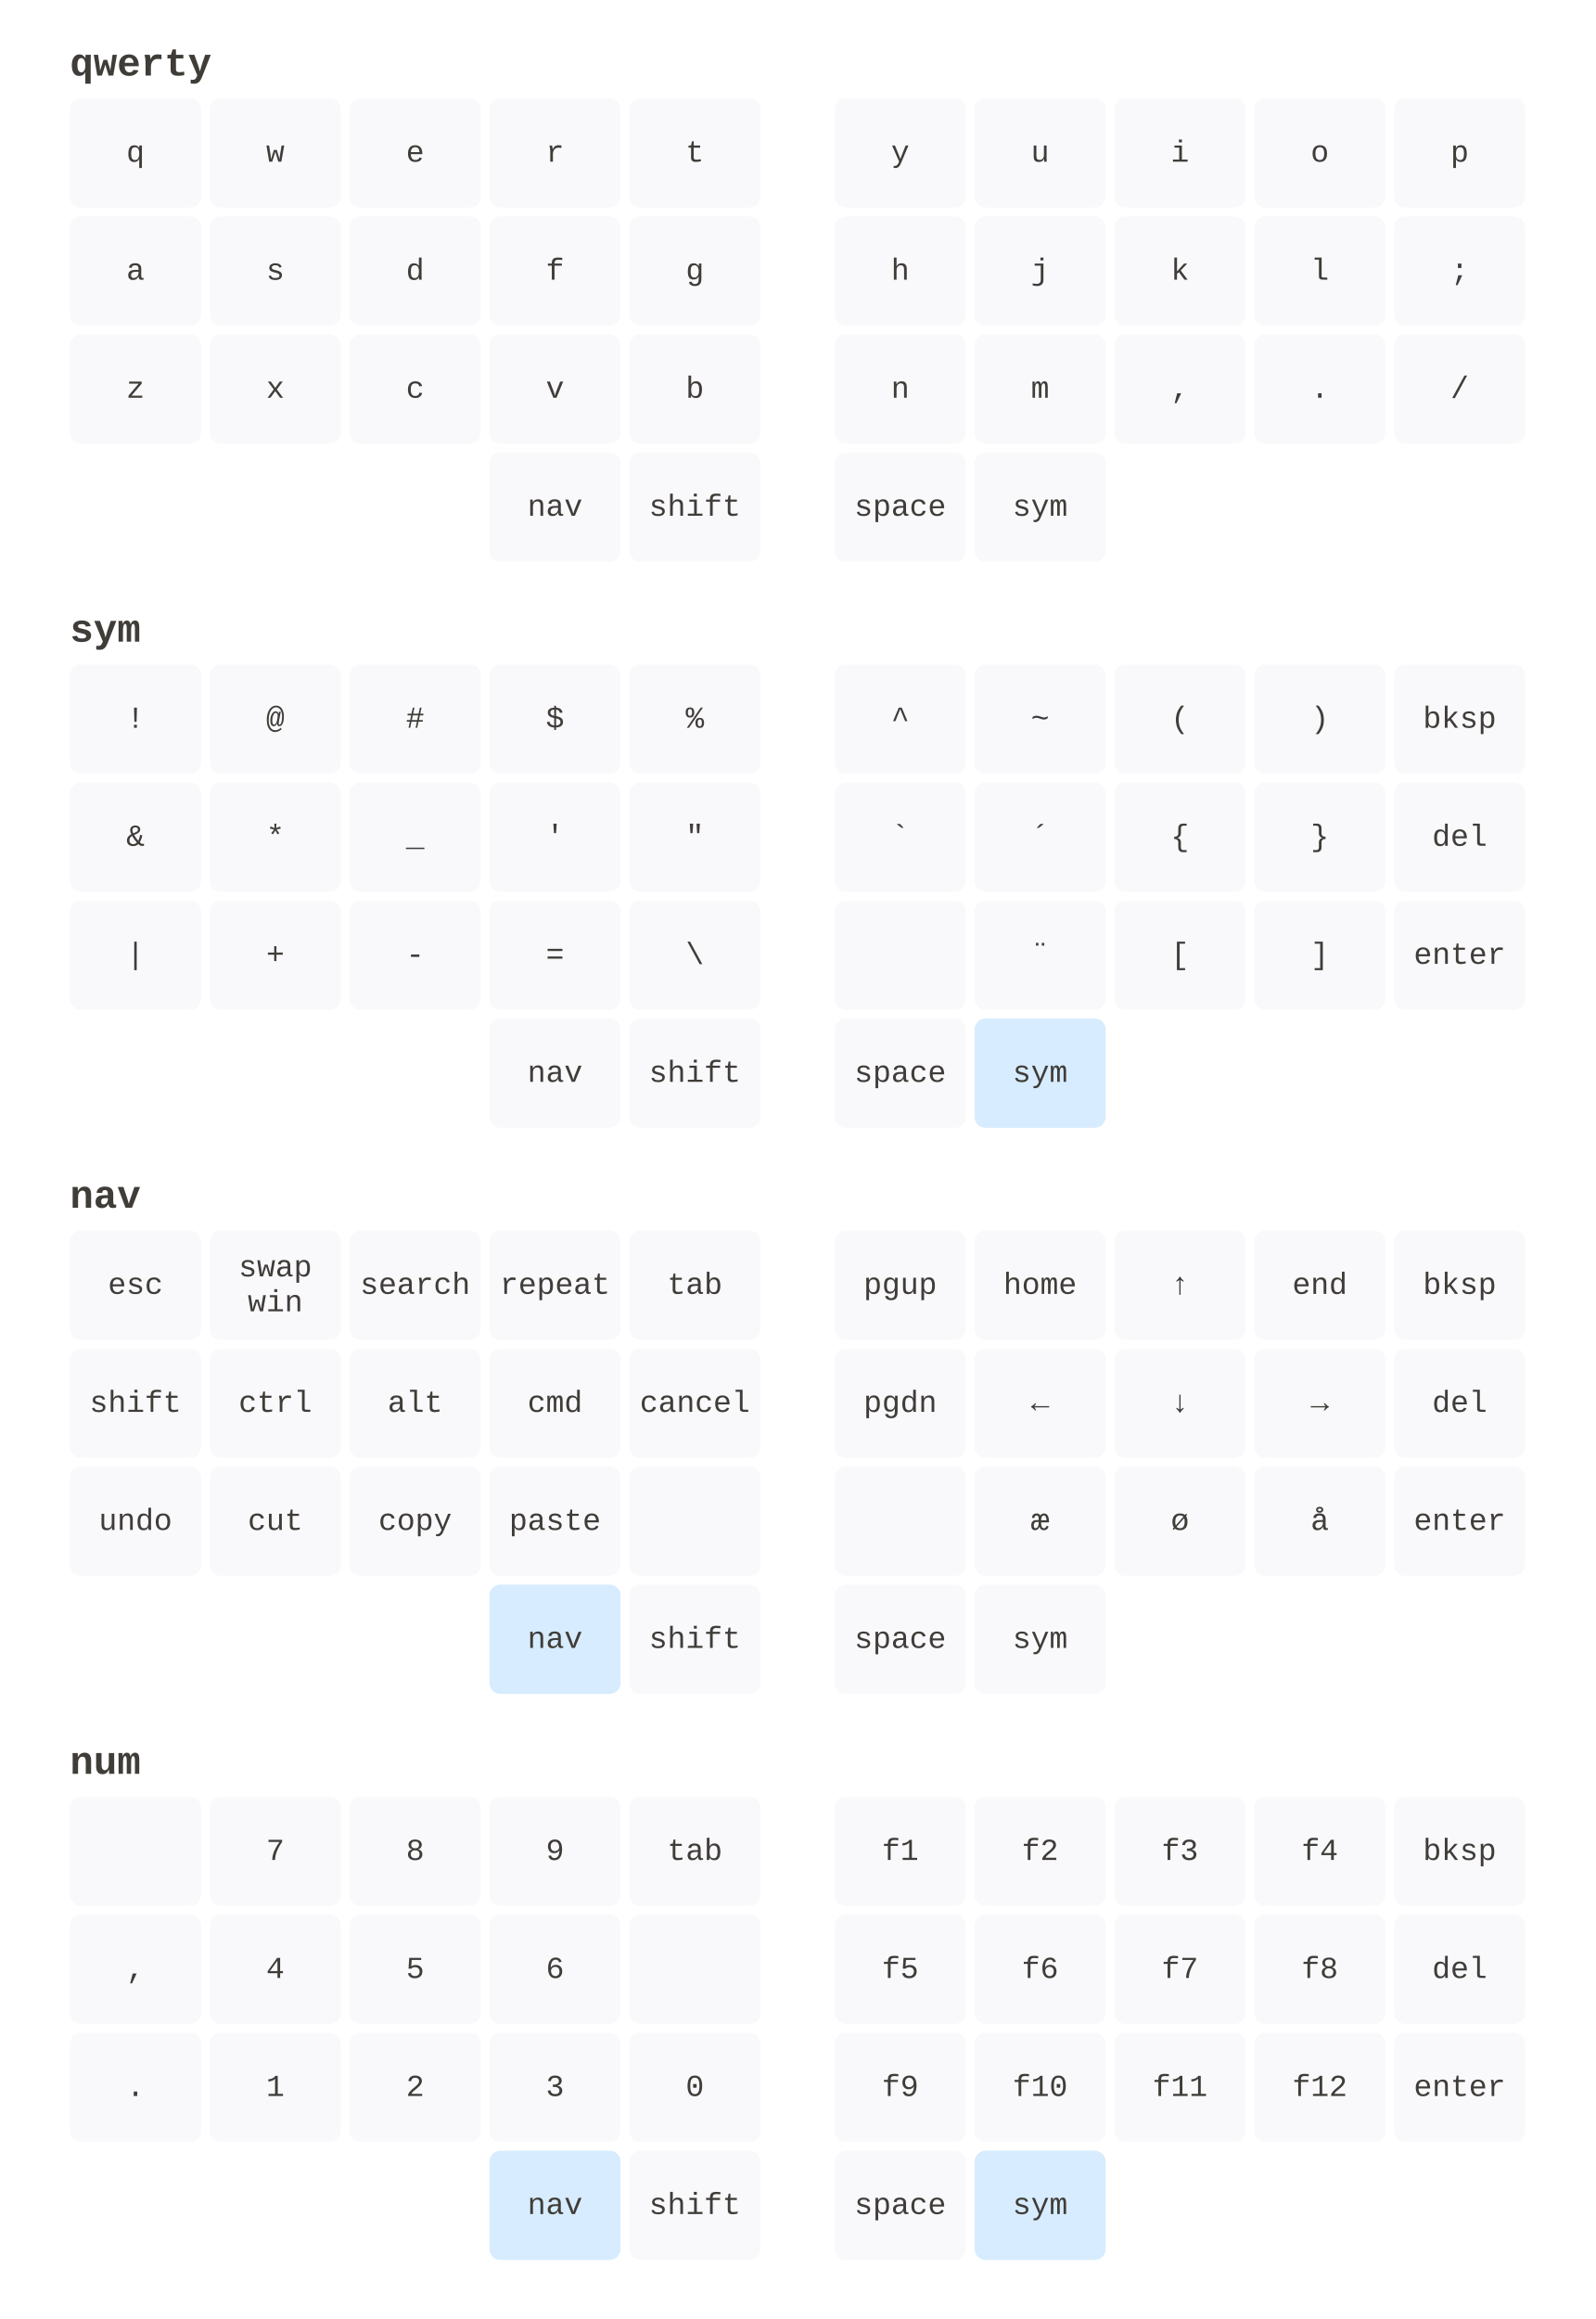
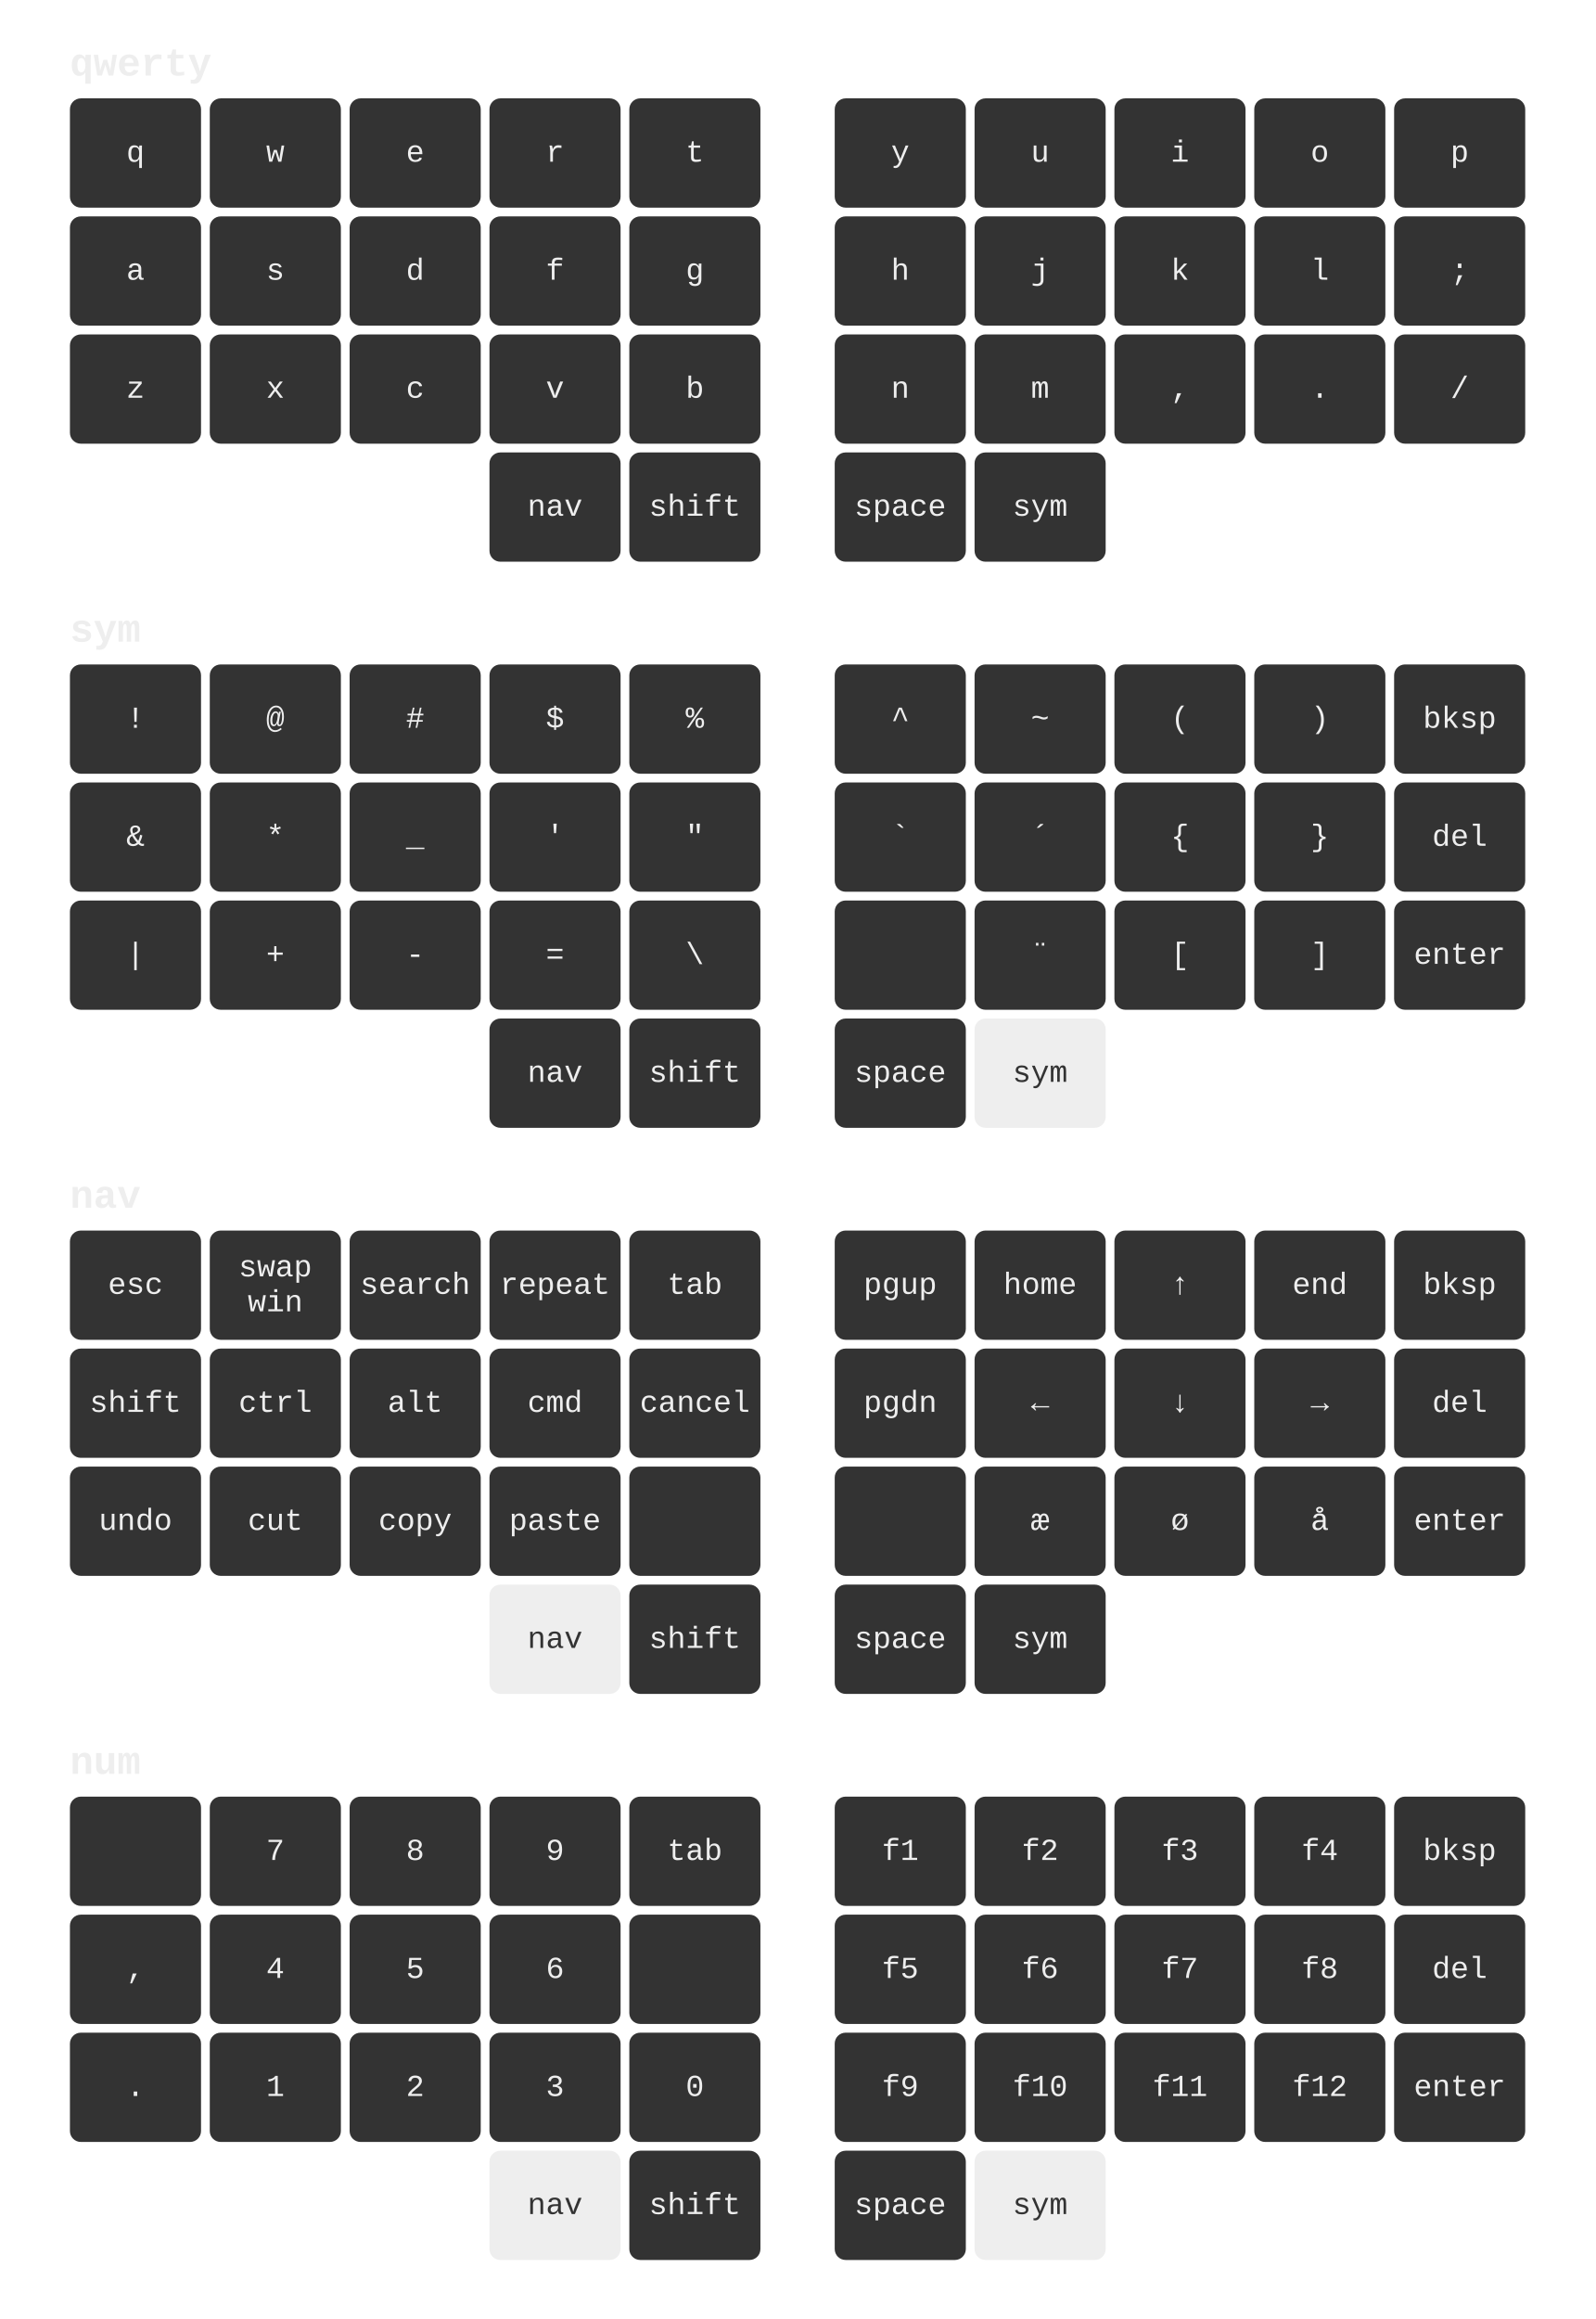
<svg xmlns="http://www.w3.org/2000/svg" width="730" height="1061" viewBox="0 0 730 1061">
  <style>
svg {
    font-family: SFMono-Regular,Consolas,Liberation Mono,Menlo,monospace;
    font-size: 14px;
    font-kerning: normal;
    text-rendering: optimizeLegibility;
+     background-color: #111111;
}
rect {
-     fill: #F9F9FC;
+     fill: #333333;
}
text {
-     fill: #403d39;
+     fill: #eeeeee;
    text-anchor: middle;
    dominant-baseline: middle;
}
- .hold {
-     fill: #D7ECFE;
+ rect.hold {
+     fill: #eeeeee;
+ }
+ text.hold {
+     fill: #333333;
}
.layer {
-     fill: #403d39;
+     fill: #eeeeee;
    text-anchor: start;
    dominant-baseline: hanging;
    font-weight: bold;
    font-size: 18px;
}
</style>
  <text x="32" y="25" class="layer">qwerty</text>
  <rect x="32" y="45" width="60" height="50" rx="5" ry="5" />
  <text x="62" y="70">q</text>
  <rect x="96" y="45" width="60" height="50" rx="5" ry="5" />
  <text x="126" y="70">w</text>
  <rect x="160" y="45" width="60" height="50" rx="5" ry="5" />
  <text x="190" y="70">e</text>
  <rect x="224" y="45" width="60" height="50" rx="5" ry="5" />
  <text x="254" y="70">r</text>
  <rect x="288" y="45" width="60" height="50" rx="5" ry="5" />
  <text x="318" y="70">t</text>
  <rect x="32" y="99" width="60" height="50" rx="5" ry="5" />
  <text x="62" y="124">a</text>
  <rect x="96" y="99" width="60" height="50" rx="5" ry="5" />
  <text x="126" y="124">s</text>
  <rect x="160" y="99" width="60" height="50" rx="5" ry="5" />
  <text x="190" y="124">d</text>
  <rect x="224" y="99" width="60" height="50" rx="5" ry="5" />
  <text x="254" y="124">f</text>
  <rect x="288" y="99" width="60" height="50" rx="5" ry="5" />
  <text x="318" y="124">g</text>
  <rect x="32" y="153" width="60" height="50" rx="5" ry="5" />
  <text x="62" y="178">z</text>
  <rect x="96" y="153" width="60" height="50" rx="5" ry="5" />
  <text x="126" y="178">x</text>
  <rect x="160" y="153" width="60" height="50" rx="5" ry="5" />
  <text x="190" y="178">c</text>
  <rect x="224" y="153" width="60" height="50" rx="5" ry="5" />
  <text x="254" y="178">v</text>
  <rect x="288" y="153" width="60" height="50" rx="5" ry="5" />
  <text x="318" y="178">b</text>
  <rect x="382" y="45" width="60" height="50" rx="5" ry="5" />
  <text x="412" y="70">y</text>
  <rect x="446" y="45" width="60" height="50" rx="5" ry="5" />
  <text x="476" y="70">u</text>
  <rect x="510" y="45" width="60" height="50" rx="5" ry="5" />
  <text x="540" y="70">i</text>
  <rect x="574" y="45" width="60" height="50" rx="5" ry="5" />
  <text x="604" y="70">o</text>
  <rect x="638" y="45" width="60" height="50" rx="5" ry="5" />
  <text x="668" y="70">p</text>
  <rect x="382" y="99" width="60" height="50" rx="5" ry="5" />
  <text x="412" y="124">h</text>
  <rect x="446" y="99" width="60" height="50" rx="5" ry="5" />
  <text x="476" y="124">j</text>
  <rect x="510" y="99" width="60" height="50" rx="5" ry="5" />
  <text x="540" y="124">k</text>
  <rect x="574" y="99" width="60" height="50" rx="5" ry="5" />
  <text x="604" y="124">l</text>
  <rect x="638" y="99" width="60" height="50" rx="5" ry="5" />
  <text x="668" y="124">;</text>
  <rect x="382" y="153" width="60" height="50" rx="5" ry="5" />
  <text x="412" y="178">n</text>
  <rect x="446" y="153" width="60" height="50" rx="5" ry="5" />
  <text x="476" y="178">m</text>
  <rect x="510" y="153" width="60" height="50" rx="5" ry="5" />
  <text x="540" y="178">,</text>
  <rect x="574" y="153" width="60" height="50" rx="5" ry="5" />
  <text x="604" y="178">.</text>
  <rect x="638" y="153" width="60" height="50" rx="5" ry="5" />
  <text x="668" y="178">/</text>
  <rect x="224" y="207" width="60" height="50" rx="5" ry="5" />
  <text x="254" y="232">nav</text>
  <rect x="288" y="207" width="60" height="50" rx="5" ry="5" />
  <text x="318" y="232">shift</text>
  <rect x="382" y="207" width="60" height="50" rx="5" ry="5" />
  <text x="412" y="232">space</text>
  <rect x="446" y="207" width="60" height="50" rx="5" ry="5" />
  <text x="476" y="232">sym</text>
  <text x="32" y="284" class="layer">sym</text>
  <rect x="32" y="304" width="60" height="50" rx="5" ry="5" />
  <text x="62" y="329">!</text>
  <rect x="96" y="304" width="60" height="50" rx="5" ry="5" />
  <text x="126" y="329">@</text>
  <rect x="160" y="304" width="60" height="50" rx="5" ry="5" />
  <text x="190" y="329">#</text>
  <rect x="224" y="304" width="60" height="50" rx="5" ry="5" />
  <text x="254" y="329">$</text>
  <rect x="288" y="304" width="60" height="50" rx="5" ry="5" />
  <text x="318" y="329">%</text>
  <rect x="32" y="358" width="60" height="50" rx="5" ry="5" />
  <text x="62" y="383">&amp;</text>
  <rect x="96" y="358" width="60" height="50" rx="5" ry="5" />
  <text x="126" y="383">*</text>
  <rect x="160" y="358" width="60" height="50" rx="5" ry="5" />
  <text x="190" y="383">_</text>
  <rect x="224" y="358" width="60" height="50" rx="5" ry="5" />
  <text x="254" y="383">'</text>
  <rect x="288" y="358" width="60" height="50" rx="5" ry="5" />
  <text x="318" y="383">"</text>
  <rect x="32" y="412" width="60" height="50" rx="5" ry="5" />
  <text x="62" y="437">|</text>
  <rect x="96" y="412" width="60" height="50" rx="5" ry="5" />
  <text x="126" y="437">+</text>
  <rect x="160" y="412" width="60" height="50" rx="5" ry="5" />
  <text x="190" y="437">-</text>
  <rect x="224" y="412" width="60" height="50" rx="5" ry="5" />
  <text x="254" y="437">=</text>
  <rect x="288" y="412" width="60" height="50" rx="5" ry="5" />
  <text x="318" y="437">\</text>
  <rect x="382" y="304" width="60" height="50" rx="5" ry="5" />
  <text x="412" y="329">^</text>
  <rect x="446" y="304" width="60" height="50" rx="5" ry="5" />
  <text x="476" y="329">~</text>
  <rect x="510" y="304" width="60" height="50" rx="5" ry="5" />
  <text x="540" y="329">(</text>
  <rect x="574" y="304" width="60" height="50" rx="5" ry="5" />
  <text x="604" y="329">)</text>
  <rect x="638" y="304" width="60" height="50" rx="5" ry="5" />
  <text x="668" y="329">bksp</text>
  <rect x="382" y="358" width="60" height="50" rx="5" ry="5" />
  <text x="412" y="383">`</text>
  <rect x="446" y="358" width="60" height="50" rx="5" ry="5" />
  <text x="476" y="383">´</text>
  <rect x="510" y="358" width="60" height="50" rx="5" ry="5" />
  <text x="540" y="383">{</text>
  <rect x="574" y="358" width="60" height="50" rx="5" ry="5" />
  <text x="604" y="383">}</text>
  <rect x="638" y="358" width="60" height="50" rx="5" ry="5" />
  <text x="668" y="383">del</text>
  <rect x="382" y="412" width="60" height="50" rx="5" ry="5" />
  <text x="412" y="437" />
  <rect x="446" y="412" width="60" height="50" rx="5" ry="5" />
  <text x="476" y="437">¨</text>
  <rect x="510" y="412" width="60" height="50" rx="5" ry="5" />
  <text x="540" y="437">[</text>
  <rect x="574" y="412" width="60" height="50" rx="5" ry="5" />
  <text x="604" y="437">]</text>
  <rect x="638" y="412" width="60" height="50" rx="5" ry="5" />
  <text x="668" y="437">enter</text>
  <rect x="224" y="466" width="60" height="50" rx="5" ry="5" />
  <text x="254" y="491">nav</text>
  <rect x="288" y="466" width="60" height="50" rx="5" ry="5" />
  <text x="318" y="491">shift</text>
  <rect x="382" y="466" width="60" height="50" rx="5" ry="5" />
  <text x="412" y="491">space</text>
  <rect x="446" y="466" width="60" height="50" class="hold" rx="5" ry="5" />
-   <text x="476" y="491">sym</text>
+   <text x="476" y="491" class="hold">sym</text>
  <text x="32" y="543" class="layer">nav</text>
  <rect x="32" y="563" width="60" height="50" rx="5" ry="5" />
  <text x="62" y="588">esc</text>
  <rect x="96" y="563" width="60" height="50" rx="5" ry="5" />
  <text x="126" y="580">swap</text>
  <text x="126" y="596">win</text>
  <rect x="160" y="563" width="60" height="50" rx="5" ry="5" />
  <text x="190" y="588">search</text>
  <rect x="224" y="563" width="60" height="50" rx="5" ry="5" />
  <text x="254" y="588">repeat</text>
  <rect x="288" y="563" width="60" height="50" rx="5" ry="5" />
  <text x="318" y="588">tab</text>
  <rect x="32" y="617" width="60" height="50" rx="5" ry="5" />
  <text x="62" y="642">shift</text>
  <rect x="96" y="617" width="60" height="50" rx="5" ry="5" />
  <text x="126" y="642">ctrl</text>
  <rect x="160" y="617" width="60" height="50" rx="5" ry="5" />
  <text x="190" y="642">alt</text>
  <rect x="224" y="617" width="60" height="50" rx="5" ry="5" />
  <text x="254" y="642">cmd</text>
  <rect x="288" y="617" width="60" height="50" rx="5" ry="5" />
  <text x="318" y="642">cancel</text>
  <rect x="32" y="671" width="60" height="50" rx="5" ry="5" />
  <text x="62" y="696">undo</text>
  <rect x="96" y="671" width="60" height="50" rx="5" ry="5" />
  <text x="126" y="696">cut</text>
  <rect x="160" y="671" width="60" height="50" rx="5" ry="5" />
  <text x="190" y="696">copy</text>
  <rect x="224" y="671" width="60" height="50" rx="5" ry="5" />
  <text x="254" y="696">paste</text>
  <rect x="288" y="671" width="60" height="50" rx="5" ry="5" />
  <text x="318" y="696" />
  <rect x="382" y="563" width="60" height="50" rx="5" ry="5" />
  <text x="412" y="588">pgup</text>
  <rect x="446" y="563" width="60" height="50" rx="5" ry="5" />
  <text x="476" y="588">home</text>
  <rect x="510" y="563" width="60" height="50" rx="5" ry="5" />
  <text x="540" y="588">↑</text>
  <rect x="574" y="563" width="60" height="50" rx="5" ry="5" />
  <text x="604" y="588">end</text>
  <rect x="638" y="563" width="60" height="50" rx="5" ry="5" />
  <text x="668" y="588">bksp</text>
  <rect x="382" y="617" width="60" height="50" rx="5" ry="5" />
  <text x="412" y="642">pgdn</text>
  <rect x="446" y="617" width="60" height="50" rx="5" ry="5" />
  <text x="476" y="642">←</text>
  <rect x="510" y="617" width="60" height="50" rx="5" ry="5" />
  <text x="540" y="642">↓</text>
  <rect x="574" y="617" width="60" height="50" rx="5" ry="5" />
  <text x="604" y="642">→</text>
  <rect x="638" y="617" width="60" height="50" rx="5" ry="5" />
  <text x="668" y="642">del</text>
  <rect x="382" y="671" width="60" height="50" rx="5" ry="5" />
  <text x="412" y="696" />
  <rect x="446" y="671" width="60" height="50" rx="5" ry="5" />
  <text x="476" y="696">æ</text>
  <rect x="510" y="671" width="60" height="50" rx="5" ry="5" />
  <text x="540" y="696">ø</text>
  <rect x="574" y="671" width="60" height="50" rx="5" ry="5" />
  <text x="604" y="696">å</text>
  <rect x="638" y="671" width="60" height="50" rx="5" ry="5" />
  <text x="668" y="696">enter</text>
  <rect x="224" y="725" width="60" height="50" class="hold" rx="5" ry="5" />
-   <text x="254" y="750">nav</text>
+   <text x="254" y="750" class="hold">nav</text>
  <rect x="288" y="725" width="60" height="50" rx="5" ry="5" />
  <text x="318" y="750">shift</text>
  <rect x="382" y="725" width="60" height="50" rx="5" ry="5" />
  <text x="412" y="750">space</text>
  <rect x="446" y="725" width="60" height="50" rx="5" ry="5" />
  <text x="476" y="750">sym</text>
  <text x="32" y="802" class="layer">num</text>
  <rect x="32" y="822" width="60" height="50" rx="5" ry="5" />
  <text x="62" y="847" />
  <rect x="96" y="822" width="60" height="50" rx="5" ry="5" />
  <text x="126" y="847">7</text>
  <rect x="160" y="822" width="60" height="50" rx="5" ry="5" />
  <text x="190" y="847">8</text>
  <rect x="224" y="822" width="60" height="50" rx="5" ry="5" />
  <text x="254" y="847">9</text>
  <rect x="288" y="822" width="60" height="50" rx="5" ry="5" />
  <text x="318" y="847">tab</text>
  <rect x="32" y="876" width="60" height="50" rx="5" ry="5" />
  <text x="62" y="901">,</text>
  <rect x="96" y="876" width="60" height="50" rx="5" ry="5" />
  <text x="126" y="901">4</text>
  <rect x="160" y="876" width="60" height="50" rx="5" ry="5" />
  <text x="190" y="901">5</text>
  <rect x="224" y="876" width="60" height="50" rx="5" ry="5" />
  <text x="254" y="901">6</text>
  <rect x="288" y="876" width="60" height="50" rx="5" ry="5" />
  <text x="318" y="901" />
  <rect x="32" y="930" width="60" height="50" rx="5" ry="5" />
  <text x="62" y="955">.</text>
  <rect x="96" y="930" width="60" height="50" rx="5" ry="5" />
  <text x="126" y="955">1</text>
  <rect x="160" y="930" width="60" height="50" rx="5" ry="5" />
  <text x="190" y="955">2</text>
  <rect x="224" y="930" width="60" height="50" rx="5" ry="5" />
  <text x="254" y="955">3</text>
  <rect x="288" y="930" width="60" height="50" rx="5" ry="5" />
  <text x="318" y="955">0</text>
  <rect x="382" y="822" width="60" height="50" rx="5" ry="5" />
  <text x="412" y="847">f1</text>
  <rect x="446" y="822" width="60" height="50" rx="5" ry="5" />
  <text x="476" y="847">f2</text>
  <rect x="510" y="822" width="60" height="50" rx="5" ry="5" />
  <text x="540" y="847">f3</text>
  <rect x="574" y="822" width="60" height="50" rx="5" ry="5" />
  <text x="604" y="847">f4</text>
  <rect x="638" y="822" width="60" height="50" rx="5" ry="5" />
  <text x="668" y="847">bksp</text>
  <rect x="382" y="876" width="60" height="50" rx="5" ry="5" />
  <text x="412" y="901">f5</text>
  <rect x="446" y="876" width="60" height="50" rx="5" ry="5" />
  <text x="476" y="901">f6</text>
  <rect x="510" y="876" width="60" height="50" rx="5" ry="5" />
  <text x="540" y="901">f7</text>
  <rect x="574" y="876" width="60" height="50" rx="5" ry="5" />
  <text x="604" y="901">f8</text>
  <rect x="638" y="876" width="60" height="50" rx="5" ry="5" />
  <text x="668" y="901">del</text>
  <rect x="382" y="930" width="60" height="50" rx="5" ry="5" />
  <text x="412" y="955">f9</text>
  <rect x="446" y="930" width="60" height="50" rx="5" ry="5" />
  <text x="476" y="955">f10</text>
  <rect x="510" y="930" width="60" height="50" rx="5" ry="5" />
  <text x="540" y="955">f11</text>
  <rect x="574" y="930" width="60" height="50" rx="5" ry="5" />
  <text x="604" y="955">f12</text>
  <rect x="638" y="930" width="60" height="50" rx="5" ry="5" />
  <text x="668" y="955">enter</text>
  <rect x="224" y="984" width="60" height="50" class="hold" rx="5" ry="5" />
-   <text x="254" y="1009">nav</text>
+   <text x="254" y="1009" class="hold">nav</text>
  <rect x="288" y="984" width="60" height="50" rx="5" ry="5" />
  <text x="318" y="1009">shift</text>
  <rect x="382" y="984" width="60" height="50" rx="5" ry="5" />
  <text x="412" y="1009">space</text>
  <rect x="446" y="984" width="60" height="50" class="hold" rx="5" ry="5" />
-   <text x="476" y="1009">sym</text>
+   <text x="476" y="1009" class="hold">sym</text>
</svg>
